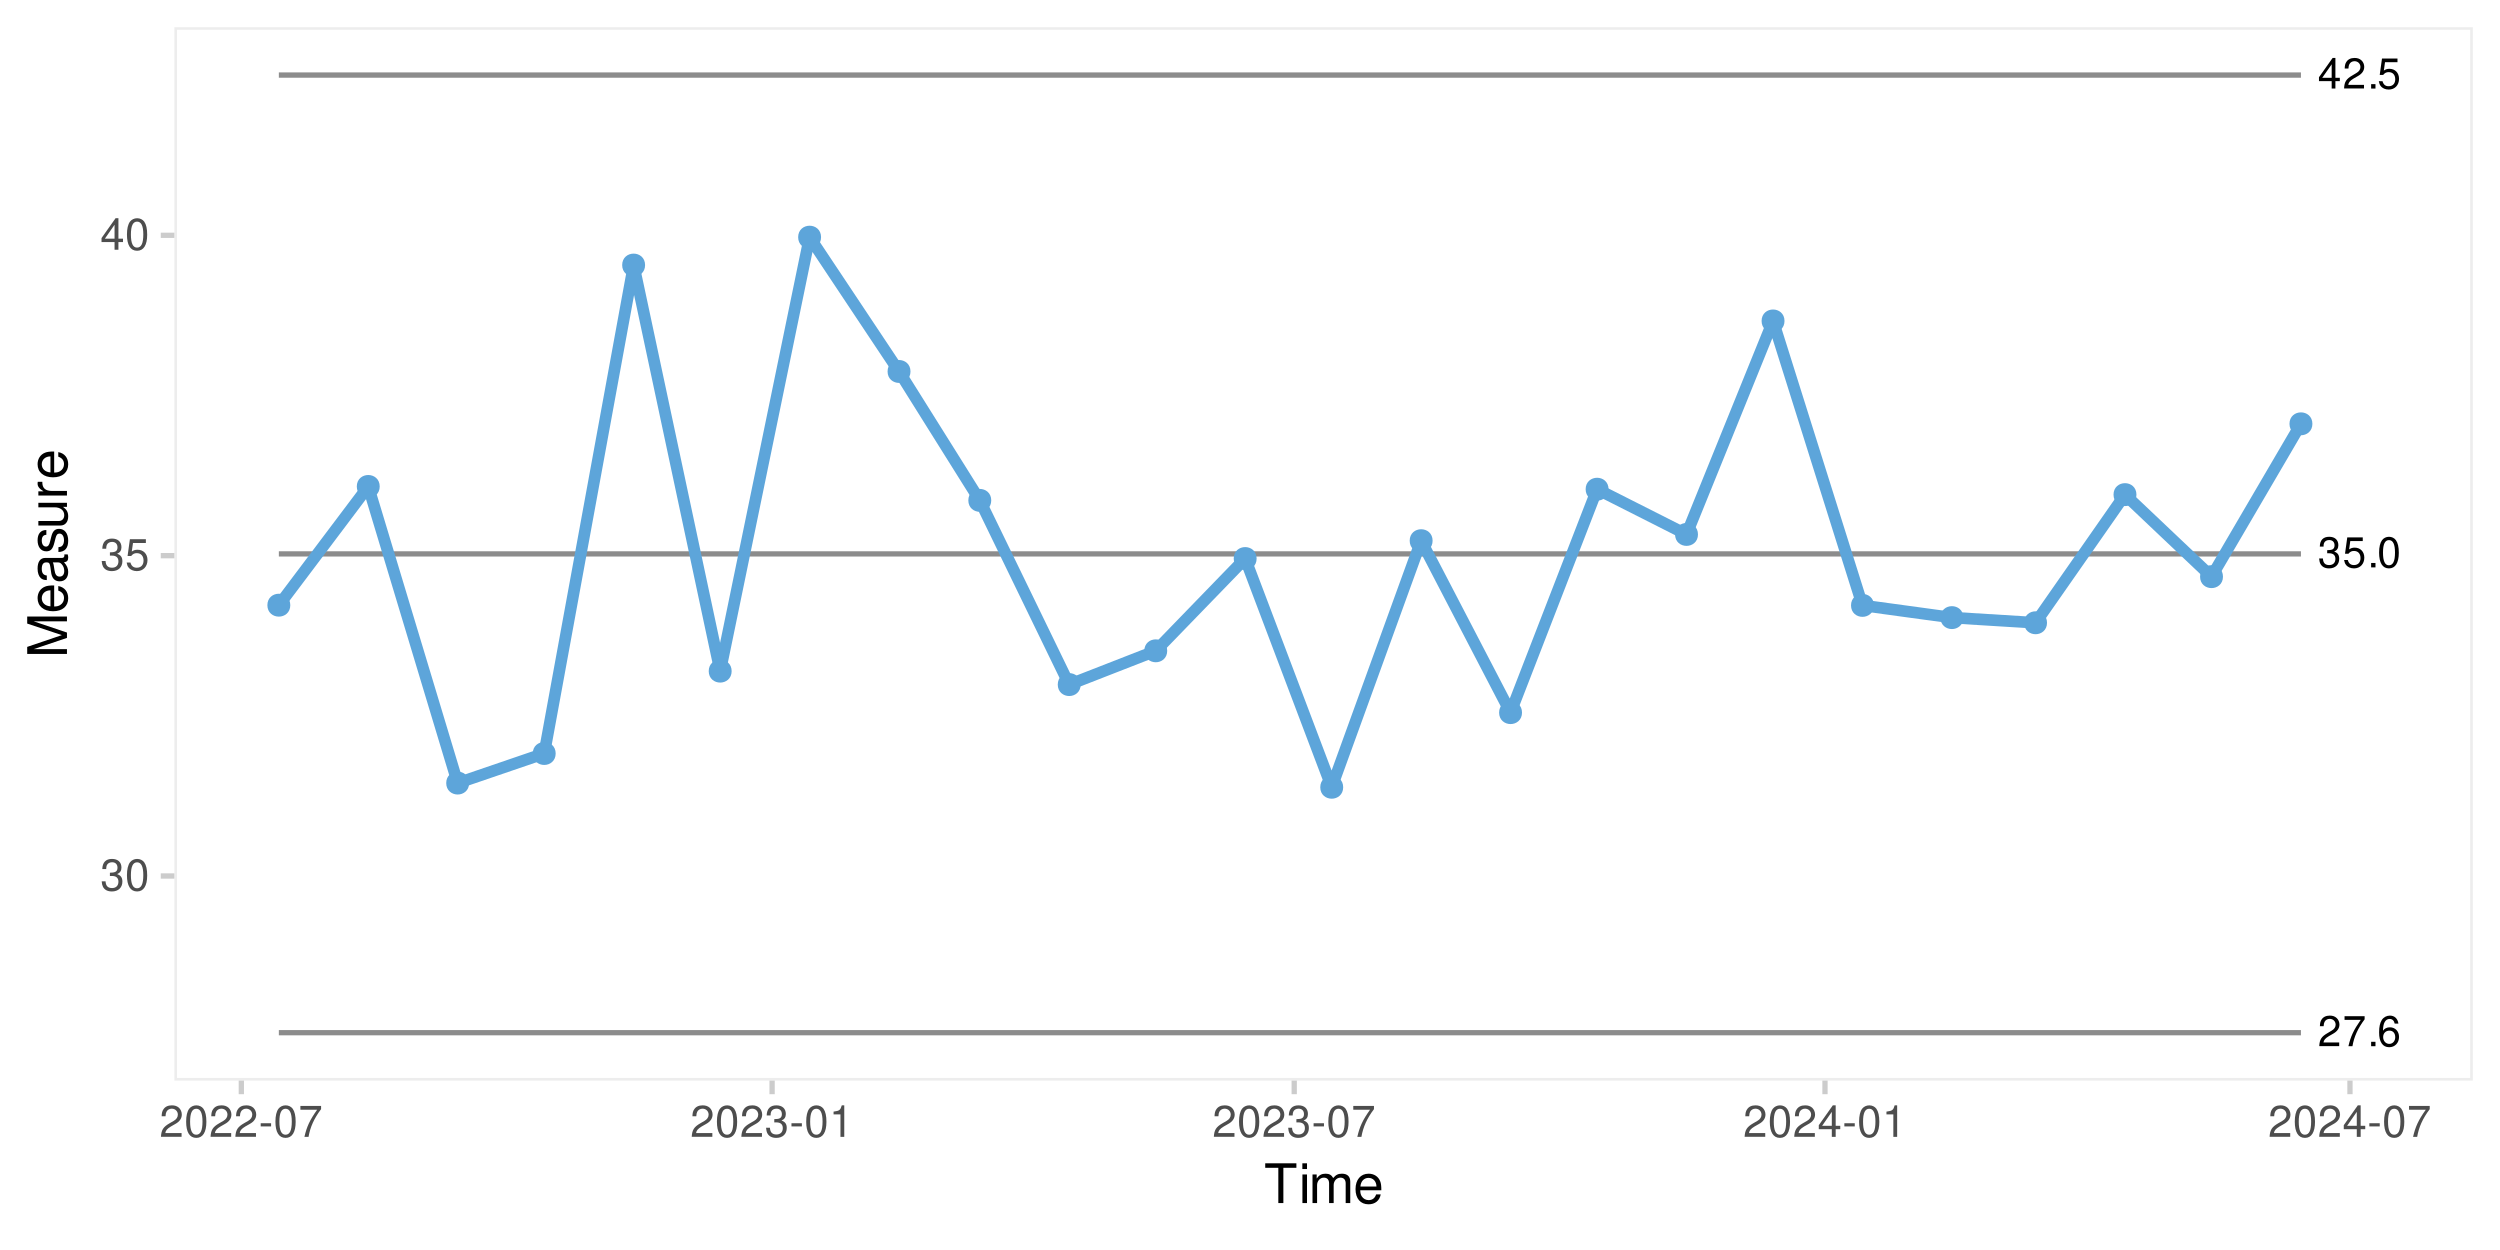
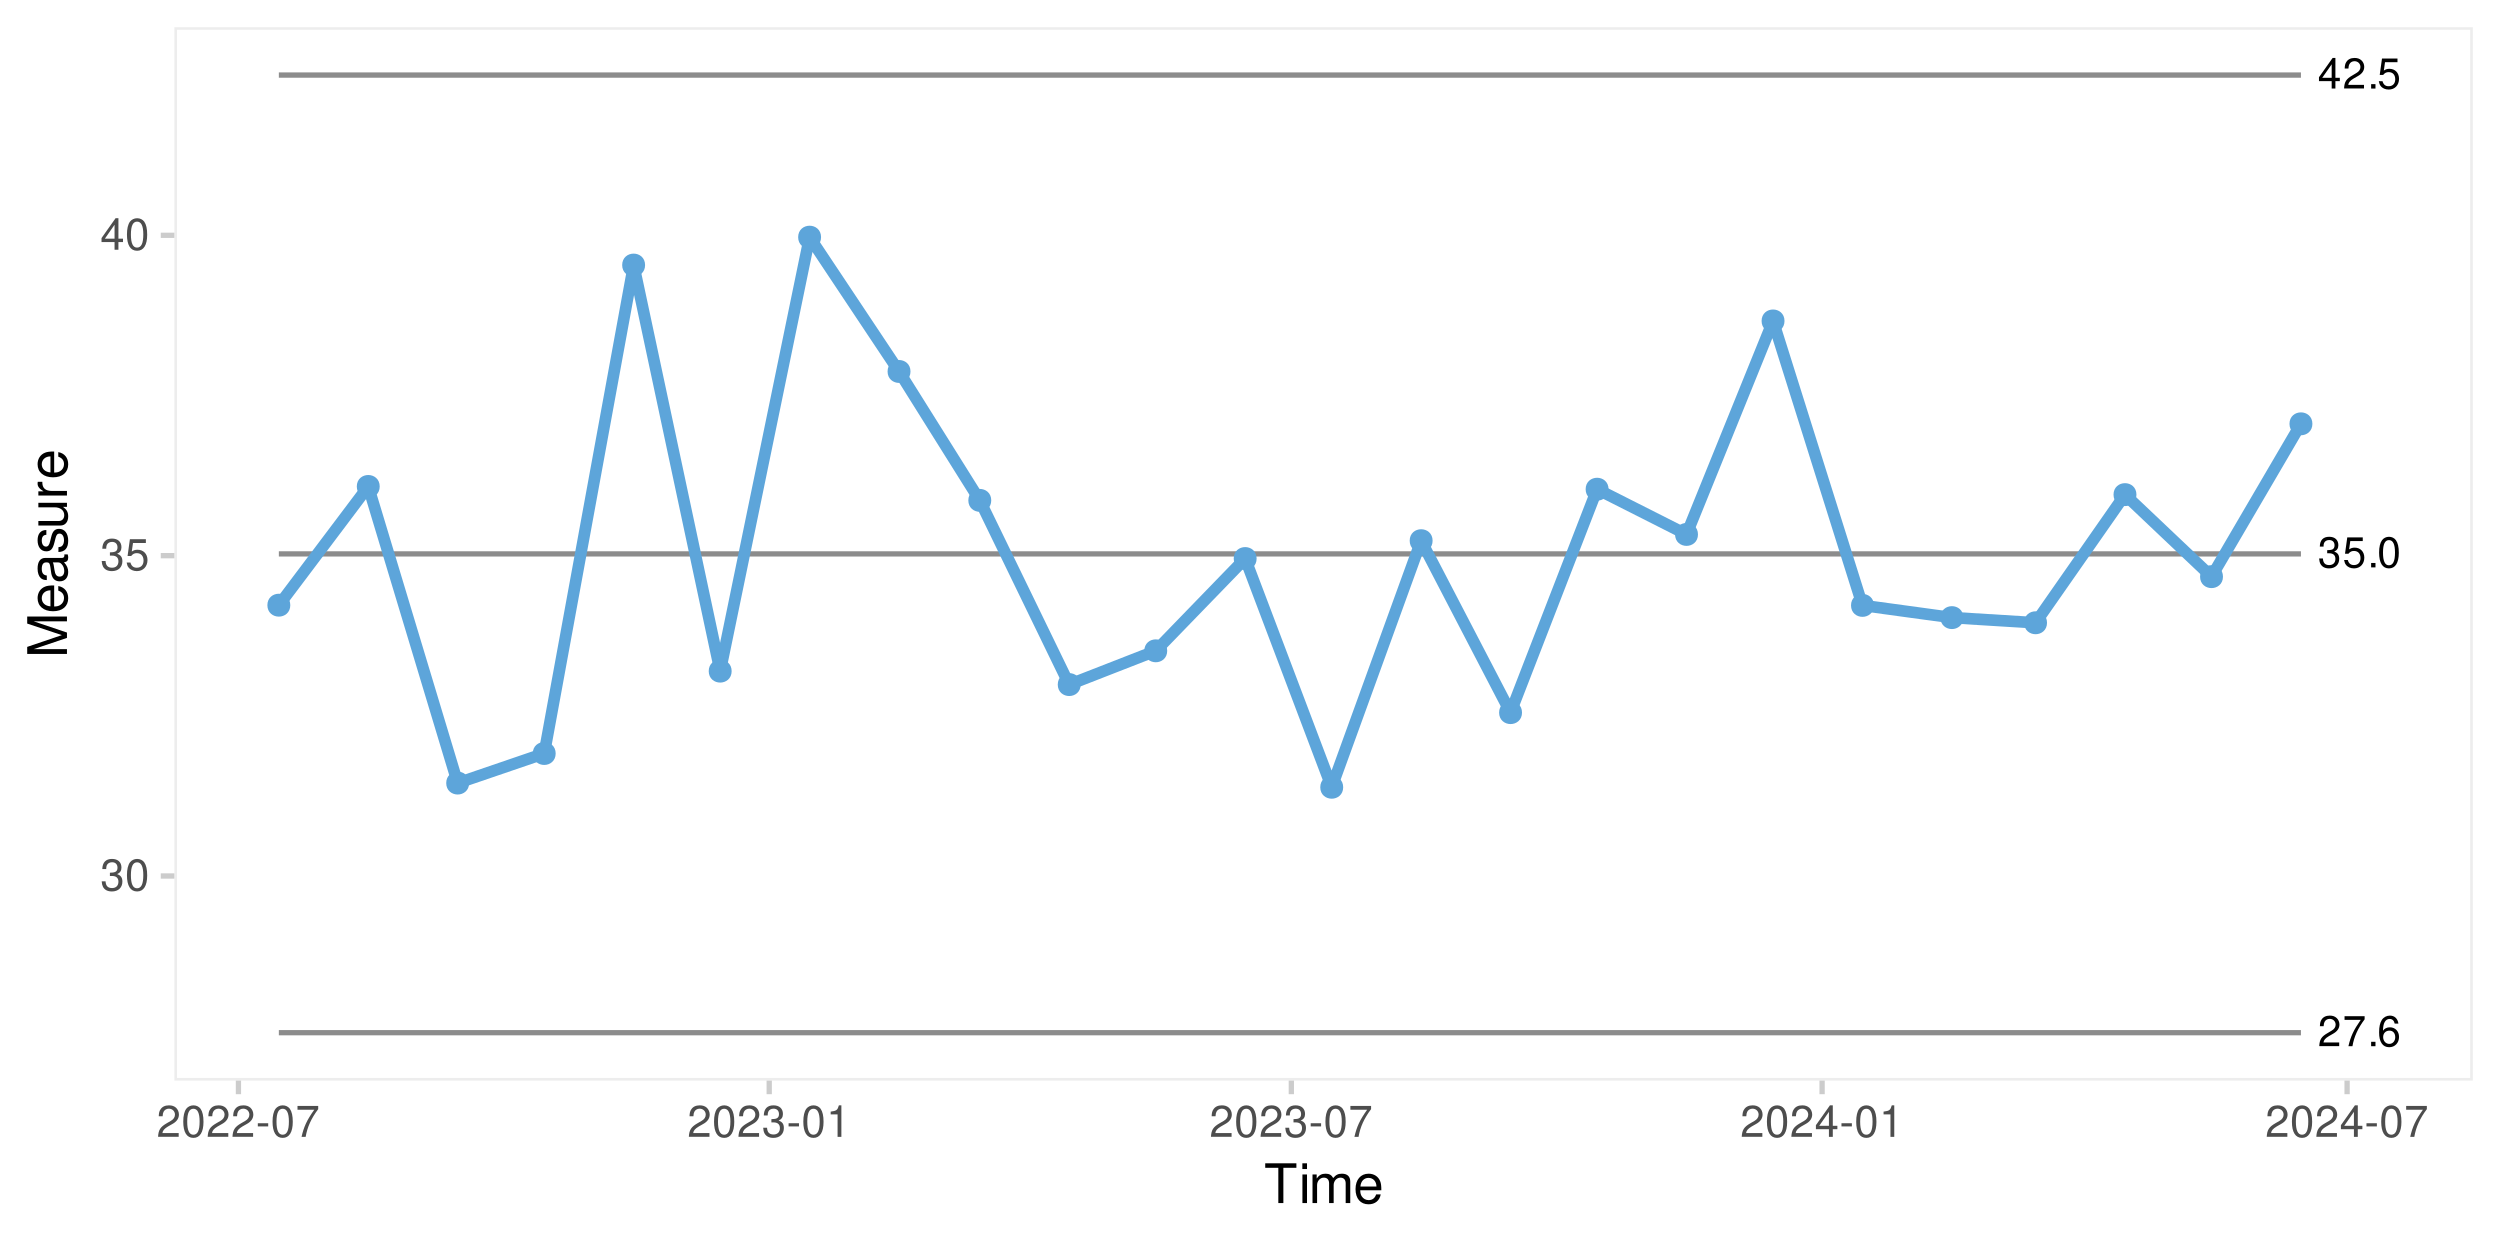
<svg xmlns="http://www.w3.org/2000/svg" xmlns:xlink="http://www.w3.org/1999/xlink" width="504pt" height="252pt" viewBox="0 0 504 252" version="1.1">
  <defs>
    <g>
      <symbol overflow="visible" id="glyph0-0">
        <path style="stroke:none;" d="" />
      </symbol>
      <symbol overflow="visible" id="glyph0-1">
        <path style="stroke:none;" d="M 4.312 -0.75 L 1.141 -0.75 C 1.219 -1.25 1.484 -1.578 2.234 -2.031 L 3.078 -2.516 C 3.922 -2.984 4.359 -3.609 4.359 -4.375 C 4.359 -4.875 4.156 -5.359 3.797 -5.688 C 3.438 -6.016 3 -6.172 2.422 -6.172 C 1.656 -6.172 1.078 -5.891 0.75 -5.359 C 0.531 -5.047 0.438 -4.656 0.422 -4.031 L 1.172 -4.031 C 1.203 -4.453 1.25 -4.703 1.359 -4.906 C 1.547 -5.281 1.938 -5.516 2.391 -5.516 C 3.078 -5.516 3.594 -5.016 3.594 -4.344 C 3.594 -3.859 3.312 -3.422 2.766 -3.125 L 1.984 -2.656 C 0.719 -1.938 0.359 -1.359 0.297 -0.016 L 4.312 -0.016 Z M 4.312 -0.75 " />
      </symbol>
      <symbol overflow="visible" id="glyph0-2">
        <path style="stroke:none;" d="M 4.438 -6.047 L 0.391 -6.047 L 0.391 -5.312 L 3.656 -5.312 C 2.219 -3.25 1.625 -1.984 1.172 0 L 1.984 0 C 2.312 -1.938 3.078 -3.594 4.438 -5.422 Z M 4.438 -6.047 " />
      </symbol>
      <symbol overflow="visible" id="glyph0-3">
        <path style="stroke:none;" d="M 1.625 -0.891 L 0.75 -0.891 L 0.75 0 L 1.625 0 Z M 1.625 -0.891 " />
      </symbol>
      <symbol overflow="visible" id="glyph0-4">
        <path style="stroke:none;" d="M 4.25 -4.562 C 4.109 -5.578 3.453 -6.172 2.531 -6.172 C 1.875 -6.172 1.266 -5.844 0.906 -5.297 C 0.531 -4.688 0.359 -3.938 0.359 -2.812 C 0.359 -1.781 0.516 -1.125 0.875 -0.578 C 1.203 -0.062 1.734 0.203 2.391 0.203 C 3.547 0.203 4.375 -0.672 4.375 -1.875 C 4.375 -3 3.609 -3.812 2.531 -3.812 C 1.922 -3.812 1.453 -3.578 1.141 -3.125 C 1.141 -4.656 1.625 -5.5 2.484 -5.5 C 3.016 -5.5 3.375 -5.156 3.5 -4.562 Z M 2.438 -3.141 C 3.156 -3.141 3.609 -2.625 3.609 -1.812 C 3.609 -1.031 3.094 -0.469 2.406 -0.469 C 1.703 -0.469 1.172 -1.062 1.172 -1.844 C 1.172 -2.609 1.688 -3.141 2.438 -3.141 Z M 2.438 -3.141 " />
      </symbol>
      <symbol overflow="visible" id="glyph0-5">
        <path style="stroke:none;" d="M 2.797 -1.5 L 2.797 0 L 3.547 0 L 3.547 -1.5 L 4.438 -1.5 L 4.438 -2.172 L 3.547 -2.172 L 3.547 -6.172 L 2.984 -6.172 L 0.234 -2.281 L 0.234 -1.5 Z M 2.797 -2.172 L 0.891 -2.172 L 2.797 -4.891 Z M 2.797 -2.172 " />
      </symbol>
      <symbol overflow="visible" id="glyph0-6">
        <path style="stroke:none;" d="M 4.062 -6.047 L 0.938 -6.047 L 0.484 -2.75 L 1.172 -2.75 C 1.531 -3.172 1.812 -3.312 2.297 -3.312 C 3.109 -3.312 3.609 -2.766 3.609 -1.875 C 3.609 -1 3.109 -0.469 2.281 -0.469 C 1.625 -0.469 1.234 -0.797 1.047 -1.484 L 0.297 -1.484 C 0.406 -0.984 0.484 -0.75 0.672 -0.531 C 1 -0.062 1.625 0.203 2.297 0.203 C 3.531 0.203 4.375 -0.688 4.375 -1.969 C 4.375 -3.172 3.578 -3.984 2.422 -3.984 C 2 -3.984 1.656 -3.875 1.312 -3.625 L 1.547 -5.312 L 4.062 -5.312 Z M 4.062 -6.047 " />
      </symbol>
      <symbol overflow="visible" id="glyph0-7">
        <path style="stroke:none;" d="M 1.891 -2.844 L 2.297 -2.844 C 3.109 -2.844 3.547 -2.453 3.547 -1.719 C 3.547 -0.938 3.078 -0.469 2.297 -0.469 C 1.469 -0.469 1.078 -0.891 1.031 -1.797 L 0.266 -1.797 C 0.312 -1.297 0.391 -0.969 0.531 -0.703 C 0.859 -0.109 1.438 0.203 2.266 0.203 C 3.516 0.203 4.312 -0.547 4.312 -1.719 C 4.312 -2.516 4.016 -2.938 3.297 -3.188 C 3.859 -3.422 4.141 -3.844 4.141 -4.469 C 4.141 -5.531 3.453 -6.172 2.297 -6.172 C 1.078 -6.172 0.422 -5.484 0.406 -4.188 L 1.156 -4.188 C 1.156 -4.562 1.188 -4.766 1.281 -4.953 C 1.453 -5.312 1.828 -5.516 2.297 -5.516 C 2.969 -5.516 3.375 -5.109 3.375 -4.438 C 3.375 -4.016 3.219 -3.75 2.891 -3.594 C 2.672 -3.516 2.406 -3.484 1.891 -3.469 Z M 1.891 -2.844 " />
      </symbol>
      <symbol overflow="visible" id="glyph0-8">
        <path style="stroke:none;" d="M 2.344 -6.172 C 1.781 -6.172 1.266 -5.906 0.953 -5.5 C 0.562 -4.953 0.359 -4.125 0.359 -2.984 C 0.359 -0.906 1.047 0.203 2.344 0.203 C 3.625 0.203 4.328 -0.906 4.328 -2.938 C 4.328 -4.125 4.141 -4.938 3.734 -5.5 C 3.422 -5.922 2.922 -6.172 2.344 -6.172 Z M 2.344 -5.5 C 3.156 -5.5 3.562 -4.672 3.562 -3 C 3.562 -1.25 3.172 -0.422 2.328 -0.422 C 1.531 -0.422 1.141 -1.281 1.141 -2.984 C 1.141 -4.672 1.531 -5.5 2.344 -5.5 Z M 2.344 -5.5 " />
      </symbol>
      <symbol overflow="visible" id="glyph1-0">
        <path style="stroke:none;" d="" />
      </symbol>
      <symbol overflow="visible" id="glyph1-1">
        <path style="stroke:none;" d="M 1.938 -2.922 L 2.359 -2.922 C 3.203 -2.922 3.656 -2.531 3.656 -1.766 C 3.656 -0.969 3.172 -0.484 2.375 -0.484 C 1.516 -0.484 1.109 -0.922 1.062 -1.844 L 0.281 -1.844 C 0.312 -1.344 0.406 -1 0.547 -0.719 C 0.875 -0.109 1.484 0.203 2.344 0.203 C 3.625 0.203 4.453 -0.578 4.453 -1.781 C 4.453 -2.594 4.141 -3.031 3.391 -3.297 C 3.969 -3.531 4.266 -3.969 4.266 -4.609 C 4.266 -5.703 3.547 -6.359 2.359 -6.359 C 1.109 -6.359 0.438 -5.656 0.406 -4.312 L 1.188 -4.312 C 1.203 -4.703 1.234 -4.922 1.328 -5.109 C 1.5 -5.469 1.891 -5.688 2.375 -5.688 C 3.062 -5.688 3.469 -5.266 3.469 -4.578 C 3.469 -4.141 3.312 -3.859 2.969 -3.719 C 2.766 -3.625 2.484 -3.594 1.938 -3.578 Z M 1.938 -2.922 " />
      </symbol>
      <symbol overflow="visible" id="glyph1-2">
        <path style="stroke:none;" d="M 2.422 -6.359 C 1.844 -6.359 1.312 -6.094 0.984 -5.672 C 0.578 -5.109 0.375 -4.25 0.375 -3.078 C 0.375 -0.938 1.078 0.203 2.422 0.203 C 3.734 0.203 4.453 -0.938 4.453 -3.031 C 4.453 -4.25 4.266 -5.078 3.859 -5.672 C 3.531 -6.109 3.016 -6.359 2.422 -6.359 Z M 2.422 -5.672 C 3.25 -5.672 3.672 -4.828 3.672 -3.094 C 3.672 -1.281 3.266 -0.438 2.406 -0.438 C 1.578 -0.438 1.172 -1.312 1.172 -3.062 C 1.172 -4.828 1.578 -5.672 2.422 -5.672 Z M 2.422 -5.672 " />
      </symbol>
      <symbol overflow="visible" id="glyph1-3">
        <path style="stroke:none;" d="M 4.188 -6.234 L 0.969 -6.234 L 0.5 -2.844 L 1.219 -2.844 C 1.578 -3.266 1.875 -3.422 2.359 -3.422 C 3.203 -3.422 3.719 -2.844 3.719 -1.922 C 3.719 -1.031 3.203 -0.484 2.359 -0.484 C 1.688 -0.484 1.266 -0.828 1.078 -1.531 L 0.312 -1.531 C 0.406 -1.016 0.5 -0.781 0.688 -0.547 C 1.031 -0.078 1.672 0.203 2.375 0.203 C 3.641 0.203 4.516 -0.719 4.516 -2.031 C 4.516 -3.266 3.688 -4.109 2.5 -4.109 C 2.062 -4.109 1.703 -4 1.344 -3.734 L 1.594 -5.469 L 4.188 -5.469 Z M 4.188 -6.234 " />
      </symbol>
      <symbol overflow="visible" id="glyph1-4">
        <path style="stroke:none;" d="M 2.875 -1.547 L 2.875 0 L 3.656 0 L 3.656 -1.547 L 4.578 -1.547 L 4.578 -2.234 L 3.656 -2.234 L 3.656 -6.359 L 3.078 -6.359 L 0.25 -2.359 L 0.25 -1.547 Z M 2.875 -2.234 L 0.922 -2.234 L 2.875 -5.047 Z M 2.875 -2.234 " />
      </symbol>
      <symbol overflow="visible" id="glyph1-5">
        <path style="stroke:none;" d="M 4.453 -0.766 L 1.172 -0.766 C 1.25 -1.297 1.531 -1.625 2.297 -2.094 L 3.172 -2.594 C 4.047 -3.062 4.5 -3.719 4.5 -4.5 C 4.5 -5.031 4.281 -5.531 3.922 -5.875 C 3.547 -6.203 3.094 -6.359 2.5 -6.359 C 1.703 -6.359 1.125 -6.078 0.781 -5.531 C 0.547 -5.203 0.453 -4.797 0.438 -4.156 L 1.219 -4.156 C 1.234 -4.594 1.297 -4.844 1.406 -5.062 C 1.594 -5.438 2 -5.688 2.469 -5.688 C 3.172 -5.688 3.703 -5.172 3.703 -4.484 C 3.703 -3.969 3.406 -3.531 2.859 -3.219 L 2.047 -2.75 C 0.75 -2 0.375 -1.406 0.297 -0.016 L 4.453 -0.016 Z M 4.453 -0.766 " />
      </symbol>
      <symbol overflow="visible" id="glyph1-6">
        <path style="stroke:none;" d="M 2.5 -2.75 L 0.406 -2.75 L 0.406 -2.109 L 2.5 -2.109 Z M 2.5 -2.75 " />
      </symbol>
      <symbol overflow="visible" id="glyph1-7">
        <path style="stroke:none;" d="M 4.578 -6.234 L 0.406 -6.234 L 0.406 -5.469 L 3.781 -5.469 C 2.281 -3.359 1.688 -2.047 1.219 0 L 2.047 0 C 2.391 -2 3.172 -3.719 4.578 -5.594 Z M 4.578 -6.234 " />
      </symbol>
      <symbol overflow="visible" id="glyph1-8">
        <path style="stroke:none;" d="M 2.281 -4.531 L 2.281 0 L 3.047 0 L 3.047 -6.359 L 2.547 -6.359 C 2.266 -5.391 2.094 -5.25 0.891 -5.094 L 0.891 -4.531 Z M 2.281 -4.531 " />
      </symbol>
      <symbol overflow="visible" id="glyph2-0">
        <path style="stroke:none;" d="" />
      </symbol>
      <symbol overflow="visible" id="glyph2-1">
        <path style="stroke:none;" d="M 3.891 -7.109 L 6.516 -7.109 L 6.516 -8.016 L 0.234 -8.016 L 0.234 -7.109 L 2.875 -7.109 L 2.875 0 L 3.891 0 Z M 3.891 -7.109 " />
      </symbol>
      <symbol overflow="visible" id="glyph2-2">
        <path style="stroke:none;" d="M 1.656 -5.766 L 0.734 -5.766 L 0.734 0 L 1.656 0 Z M 1.656 -8.016 L 0.719 -8.016 L 0.719 -6.859 L 1.656 -6.859 Z M 1.656 -8.016 " />
      </symbol>
      <symbol overflow="visible" id="glyph2-3">
        <path style="stroke:none;" d="M 0.766 -5.766 L 0.766 0 L 1.688 0 L 1.688 -3.625 C 1.688 -4.453 2.297 -5.125 3.047 -5.125 C 3.734 -5.125 4.109 -4.703 4.109 -3.969 L 4.109 0 L 5.031 0 L 5.031 -3.625 C 5.031 -4.453 5.641 -5.125 6.391 -5.125 C 7.062 -5.125 7.453 -4.703 7.453 -3.969 L 7.453 0 L 8.375 0 L 8.375 -4.328 C 8.375 -5.359 7.781 -5.922 6.703 -5.922 C 5.938 -5.922 5.484 -5.703 4.938 -5.047 C 4.594 -5.672 4.141 -5.922 3.391 -5.922 C 2.625 -5.922 2.094 -5.641 1.609 -4.953 L 1.609 -5.766 Z M 0.766 -5.766 " />
      </symbol>
      <symbol overflow="visible" id="glyph2-4">
        <path style="stroke:none;" d="M 5.641 -2.578 C 5.641 -3.453 5.578 -3.984 5.406 -4.406 C 5.031 -5.359 4.156 -5.922 3.078 -5.922 C 1.469 -5.922 0.438 -4.703 0.438 -2.812 C 0.438 -0.906 1.438 0.25 3.062 0.25 C 4.375 0.25 5.297 -0.5 5.516 -1.75 L 4.594 -1.75 C 4.344 -0.984 3.828 -0.594 3.094 -0.594 C 2.516 -0.594 2.016 -0.859 1.703 -1.344 C 1.484 -1.672 1.406 -2 1.391 -2.578 Z M 1.422 -3.328 C 1.5 -4.391 2.141 -5.078 3.062 -5.078 C 4 -5.078 4.656 -4.359 4.656 -3.328 Z M 1.422 -3.328 " />
      </symbol>
      <symbol overflow="visible" id="glyph3-0">
        <path style="stroke:none;" d="" />
      </symbol>
      <symbol overflow="visible" id="glyph3-1">
        <path style="stroke:none;" d="M 0 -5.141 L -6.719 -7.406 L 0 -7.406 L 0 -8.375 L -8.016 -8.375 L -8.016 -6.953 L -1.031 -4.625 L -8.016 -2.25 L -8.016 -0.828 L 0 -0.828 L 0 -1.797 L -6.719 -1.797 L 0 -4.062 Z M 0 -5.141 " />
      </symbol>
      <symbol overflow="visible" id="glyph3-2">
        <path style="stroke:none;" d="M -2.578 -5.641 C -3.453 -5.641 -3.984 -5.578 -4.406 -5.406 C -5.359 -5.031 -5.922 -4.156 -5.922 -3.078 C -5.922 -1.469 -4.703 -0.438 -2.812 -0.438 C -0.906 -0.438 0.25 -1.438 0.25 -3.062 C 0.25 -4.375 -0.5 -5.297 -1.75 -5.516 L -1.75 -4.594 C -0.984 -4.344 -0.594 -3.828 -0.594 -3.094 C -0.594 -2.516 -0.859 -2.016 -1.344 -1.703 C -1.672 -1.484 -2 -1.406 -2.578 -1.391 Z M -3.328 -1.422 C -4.391 -1.5 -5.078 -2.141 -5.078 -3.062 C -5.078 -4 -4.359 -4.656 -3.328 -4.656 Z M -3.328 -1.422 " />
      </symbol>
      <symbol overflow="visible" id="glyph3-3">
        <path style="stroke:none;" d="M -0.531 -5.891 C -0.516 -5.781 -0.516 -5.734 -0.516 -5.688 C -0.516 -5.375 -0.688 -5.188 -0.969 -5.188 L -4.359 -5.188 C -5.375 -5.188 -5.922 -4.438 -5.922 -3.031 C -5.922 -2.172 -5.688 -1.5 -5.266 -1.109 C -4.969 -0.844 -4.625 -0.734 -4.062 -0.719 L -4.062 -1.641 C -4.766 -1.719 -5.078 -2.141 -5.078 -2.984 C -5.078 -3.828 -4.781 -4.281 -4.219 -4.281 L -3.984 -4.281 C -3.594 -4.266 -3.438 -4.062 -3.344 -3.328 C -3.172 -2.031 -3.141 -1.828 -2.984 -1.469 C -2.703 -0.797 -2.203 -0.469 -1.453 -0.469 C -0.406 -0.469 0.25 -1.188 0.25 -2.359 C 0.25 -3.078 0 -3.656 -0.594 -4.312 C 0 -4.375 0.25 -4.656 0.25 -5.266 C 0.25 -5.453 0.234 -5.578 0.156 -5.891 Z M -1.812 -4.281 C -1.5 -4.281 -1.312 -4.188 -1.062 -3.922 C -0.719 -3.547 -0.547 -3.094 -0.547 -2.547 C -0.547 -1.844 -0.891 -1.422 -1.469 -1.422 C -2.078 -1.422 -2.391 -1.812 -2.531 -2.812 C -2.656 -3.781 -2.703 -3.969 -2.844 -4.281 Z M -1.812 -4.281 " />
      </symbol>
      <symbol overflow="visible" id="glyph3-4">
        <path style="stroke:none;" d="M -4.156 -4.812 C -5.297 -4.812 -5.922 -4.062 -5.922 -2.734 C -5.922 -1.391 -5.234 -0.516 -4.172 -0.516 C -3.266 -0.516 -2.844 -0.984 -2.516 -2.344 L -2.297 -3.203 C -2.141 -3.844 -1.906 -4.094 -1.5 -4.094 C -0.953 -4.094 -0.594 -3.547 -0.594 -2.75 C -0.594 -2.25 -0.734 -1.844 -0.984 -1.609 C -1.141 -1.469 -1.312 -1.391 -1.719 -1.344 L -1.719 -0.375 C -0.391 -0.422 0.25 -1.172 0.25 -2.672 C 0.25 -4.125 -0.469 -5.047 -1.578 -5.047 C -2.438 -5.047 -2.906 -4.562 -3.172 -3.422 L -3.391 -2.547 C -3.562 -1.797 -3.812 -1.469 -4.219 -1.469 C -4.75 -1.469 -5.078 -1.953 -5.078 -2.688 C -5.078 -3.438 -4.766 -3.828 -4.156 -3.844 Z M -4.156 -4.812 " />
      </symbol>
      <symbol overflow="visible" id="glyph3-5">
        <path style="stroke:none;" d="M 0 -5.297 L -5.766 -5.297 L -5.766 -4.391 L -2.5 -4.391 C -1.312 -4.391 -0.547 -3.766 -0.547 -2.812 C -0.547 -2.094 -0.984 -1.625 -1.688 -1.625 L -5.766 -1.625 L -5.766 -0.719 L -1.312 -0.719 C -0.359 -0.719 0.25 -1.438 0.25 -2.547 C 0.25 -3.406 -0.047 -3.938 -0.797 -4.484 L 0 -4.484 Z M 0 -5.297 " />
      </symbol>
      <symbol overflow="visible" id="glyph3-6">
        <path style="stroke:none;" d="M -5.766 -0.766 L 0 -0.766 L 0 -1.688 L -2.984 -1.688 C -4.375 -1.688 -5 -2.266 -4.969 -3.531 L -5.891 -3.531 C -5.922 -3.375 -5.922 -3.281 -5.922 -3.172 C -5.922 -2.578 -5.578 -2.141 -4.719 -1.609 L -5.766 -1.609 Z M -5.766 -0.766 " />
      </symbol>
    </g>
    <clipPath id="clip1">
      <path d="M 35.152 5.48 L 498.523 5.48 L 498.523 217.852 L 35.152 217.852 Z M 35.152 5.48 " />
    </clipPath>
    <clipPath id="clip2">
      <path d="M 35.152 5.48 L 498.523 5.48 L 498.523 217.852 L 35.152 217.852 Z M 35.152 5.48 " />
    </clipPath>
  </defs>
  <g id="surface5">
    <rect x="0" y="0" width="504" height="252" style="fill:rgb(100%,100%,100%);fill-opacity:1;stroke:none;" />
    <rect x="0" y="0" width="504" height="252" style="fill:rgb(100%,100%,100%);fill-opacity:1;stroke:none;" />
    <path style="fill:none;stroke-width:1.067;stroke-linecap:round;stroke-linejoin:round;stroke:rgb(100%,100%,100%);stroke-opacity:1;stroke-miterlimit:10;" d="M 0 252 L 504 252 L 504 0 L 0 0 Z M 0 252 " />
    <g clip-path="url(#clip1)" clip-rule="nonzero">
      <path style=" stroke:none;fill-rule:nonzero;fill:rgb(100%,100%,100%);fill-opacity:1;" d="M 35.152 217.848 L 498.523 217.848 L 498.523 5.477 L 35.152 5.477 Z M 35.152 217.848 " />
    </g>
    <path style="fill:none;stroke-width:1.067;stroke-linecap:butt;stroke-linejoin:round;stroke:rgb(54.902%,54.902%,54.902%);stroke-opacity:1;stroke-miterlimit:10;" d="M 56.215 208.195 L 463.871 208.195 " />
    <path style="fill:none;stroke-width:1.067;stroke-linecap:butt;stroke-linejoin:round;stroke:rgb(54.902%,54.902%,54.902%);stroke-opacity:1;stroke-miterlimit:10;" d="M 56.215 15.133 L 463.871 15.133 " />
    <path style="fill:none;stroke-width:1.067;stroke-linecap:butt;stroke-linejoin:round;stroke:rgb(54.902%,54.902%,54.902%);stroke-opacity:1;stroke-miterlimit:10;" d="M 56.215 111.664 L 463.871 111.664 " />
    <path style="fill:none;stroke-width:2.347;stroke-linecap:butt;stroke-linejoin:round;stroke:rgb(36.471%,64.706%,85.49%);stroke-opacity:1;stroke-miterlimit:10;" d="M 56.215 122.004 L 74.242 98.07 L 92.27 157.867 L 109.715 151.902 L 127.742 53.438 L 145.188 135.301 L 163.215 47.812 L 181.242 74.887 L 197.527 100.875 L 215.555 138.012 L 233 131.203 L 251.027 112.602 L 268.473 158.711 L 286.5 109.004 L 304.527 143.66 L 321.977 98.625 L 340.004 107.742 L 357.449 64.703 L 375.477 122.047 L 393.504 124.512 L 410.367 125.551 L 428.395 99.719 L 445.844 116.254 L 463.871 85.441 " />
    <path style="fill-rule:nonzero;fill:rgb(36.471%,64.706%,85.49%);fill-opacity:1;stroke-width:0.709;stroke-linecap:round;stroke-linejoin:round;stroke:rgb(36.471%,64.706%,85.49%);stroke-opacity:1;stroke-miterlimit:10;" d="M 58.168 122.004 C 58.168 124.609 54.258 124.609 54.258 122.004 C 54.258 119.398 58.168 119.398 58.168 122.004 " />
    <path style="fill-rule:nonzero;fill:rgb(36.471%,64.706%,85.49%);fill-opacity:1;stroke-width:0.709;stroke-linecap:round;stroke-linejoin:round;stroke:rgb(36.471%,64.706%,85.49%);stroke-opacity:1;stroke-miterlimit:10;" d="M 76.195 98.07 C 76.195 100.68 72.285 100.68 72.285 98.07 C 72.285 95.465 76.195 95.465 76.195 98.07 " />
    <path style="fill-rule:nonzero;fill:rgb(36.471%,64.706%,85.49%);fill-opacity:1;stroke-width:0.709;stroke-linecap:round;stroke-linejoin:round;stroke:rgb(36.471%,64.706%,85.49%);stroke-opacity:1;stroke-miterlimit:10;" d="M 94.223 157.867 C 94.223 160.473 90.312 160.473 90.312 157.867 C 90.312 155.262 94.223 155.262 94.223 157.867 " />
    <path style="fill-rule:nonzero;fill:rgb(36.471%,64.706%,85.49%);fill-opacity:1;stroke-width:0.709;stroke-linecap:round;stroke-linejoin:round;stroke:rgb(36.471%,64.706%,85.49%);stroke-opacity:1;stroke-miterlimit:10;" d="M 111.668 151.902 C 111.668 154.512 107.758 154.512 107.758 151.902 C 107.758 149.297 111.668 149.297 111.668 151.902 " />
    <path style="fill-rule:nonzero;fill:rgb(36.471%,64.706%,85.49%);fill-opacity:1;stroke-width:0.709;stroke-linecap:round;stroke-linejoin:round;stroke:rgb(36.471%,64.706%,85.49%);stroke-opacity:1;stroke-miterlimit:10;" d="M 129.695 53.438 C 129.695 56.043 125.785 56.043 125.785 53.438 C 125.785 50.832 129.695 50.832 129.695 53.438 " />
    <path style="fill-rule:nonzero;fill:rgb(36.471%,64.706%,85.49%);fill-opacity:1;stroke-width:0.709;stroke-linecap:round;stroke-linejoin:round;stroke:rgb(36.471%,64.706%,85.49%);stroke-opacity:1;stroke-miterlimit:10;" d="M 147.145 135.301 C 147.145 137.906 143.234 137.906 143.234 135.301 C 143.234 132.695 147.145 132.695 147.145 135.301 " />
    <path style="fill-rule:nonzero;fill:rgb(36.471%,64.706%,85.49%);fill-opacity:1;stroke-width:0.709;stroke-linecap:round;stroke-linejoin:round;stroke:rgb(36.471%,64.706%,85.49%);stroke-opacity:1;stroke-miterlimit:10;" d="M 165.172 47.812 C 165.172 50.422 161.262 50.422 161.262 47.812 C 161.262 45.207 165.172 45.207 165.172 47.812 " />
    <path style="fill-rule:nonzero;fill:rgb(36.471%,64.706%,85.49%);fill-opacity:1;stroke-width:0.709;stroke-linecap:round;stroke-linejoin:round;stroke:rgb(36.471%,64.706%,85.49%);stroke-opacity:1;stroke-miterlimit:10;" d="M 183.199 74.887 C 183.199 77.492 179.289 77.492 179.289 74.887 C 179.289 72.281 183.199 72.281 183.199 74.887 " />
    <path style="fill-rule:nonzero;fill:rgb(36.471%,64.706%,85.49%);fill-opacity:1;stroke-width:0.709;stroke-linecap:round;stroke-linejoin:round;stroke:rgb(36.471%,64.706%,85.49%);stroke-opacity:1;stroke-miterlimit:10;" d="M 199.48 100.875 C 199.48 103.48 195.57 103.48 195.57 100.875 C 195.57 98.27 199.48 98.27 199.48 100.875 " />
    <path style="fill-rule:nonzero;fill:rgb(36.471%,64.706%,85.49%);fill-opacity:1;stroke-width:0.709;stroke-linecap:round;stroke-linejoin:round;stroke:rgb(36.471%,64.706%,85.49%);stroke-opacity:1;stroke-miterlimit:10;" d="M 217.508 138.012 C 217.508 140.617 213.598 140.617 213.598 138.012 C 213.598 135.406 217.508 135.406 217.508 138.012 " />
    <path style="fill-rule:nonzero;fill:rgb(36.471%,64.706%,85.49%);fill-opacity:1;stroke-width:0.709;stroke-linecap:round;stroke-linejoin:round;stroke:rgb(36.471%,64.706%,85.49%);stroke-opacity:1;stroke-miterlimit:10;" d="M 234.953 131.203 C 234.953 133.809 231.047 133.809 231.047 131.203 C 231.047 128.598 234.953 128.598 234.953 131.203 " />
    <path style="fill-rule:nonzero;fill:rgb(36.471%,64.706%,85.49%);fill-opacity:1;stroke-width:0.709;stroke-linecap:round;stroke-linejoin:round;stroke:rgb(36.471%,64.706%,85.49%);stroke-opacity:1;stroke-miterlimit:10;" d="M 252.98 112.602 C 252.98 115.207 249.074 115.207 249.074 112.602 C 249.074 109.996 252.98 109.996 252.98 112.602 " />
    <path style="fill-rule:nonzero;fill:rgb(36.471%,64.706%,85.49%);fill-opacity:1;stroke-width:0.709;stroke-linecap:round;stroke-linejoin:round;stroke:rgb(36.471%,64.706%,85.49%);stroke-opacity:1;stroke-miterlimit:10;" d="M 270.43 158.711 C 270.43 161.316 266.52 161.316 266.52 158.711 C 266.52 156.105 270.43 156.105 270.43 158.711 " />
    <path style="fill-rule:nonzero;fill:rgb(36.471%,64.706%,85.49%);fill-opacity:1;stroke-width:0.709;stroke-linecap:round;stroke-linejoin:round;stroke:rgb(36.471%,64.706%,85.49%);stroke-opacity:1;stroke-miterlimit:10;" d="M 288.457 109.004 C 288.457 111.613 284.547 111.613 284.547 109.004 C 284.547 106.398 288.457 106.398 288.457 109.004 " />
    <path style="fill-rule:nonzero;fill:rgb(36.471%,64.706%,85.49%);fill-opacity:1;stroke-width:0.709;stroke-linecap:round;stroke-linejoin:round;stroke:rgb(36.471%,64.706%,85.49%);stroke-opacity:1;stroke-miterlimit:10;" d="M 306.484 143.66 C 306.484 146.27 302.574 146.27 302.574 143.66 C 302.574 141.055 306.484 141.055 306.484 143.66 " />
    <path style="fill-rule:nonzero;fill:rgb(36.471%,64.706%,85.49%);fill-opacity:1;stroke-width:0.709;stroke-linecap:round;stroke-linejoin:round;stroke:rgb(36.471%,64.706%,85.49%);stroke-opacity:1;stroke-miterlimit:10;" d="M 323.93 98.625 C 323.93 101.23 320.02 101.23 320.02 98.625 C 320.02 96.02 323.93 96.02 323.93 98.625 " />
    <path style="fill-rule:nonzero;fill:rgb(36.471%,64.706%,85.49%);fill-opacity:1;stroke-width:0.709;stroke-linecap:round;stroke-linejoin:round;stroke:rgb(36.471%,64.706%,85.49%);stroke-opacity:1;stroke-miterlimit:10;" d="M 341.957 107.742 C 341.957 110.348 338.047 110.348 338.047 107.742 C 338.047 105.137 341.957 105.137 341.957 107.742 " />
    <path style="fill-rule:nonzero;fill:rgb(36.471%,64.706%,85.49%);fill-opacity:1;stroke-width:0.709;stroke-linecap:round;stroke-linejoin:round;stroke:rgb(36.471%,64.706%,85.49%);stroke-opacity:1;stroke-miterlimit:10;" d="M 359.402 64.703 C 359.402 67.309 355.492 67.309 355.492 64.703 C 355.492 62.098 359.402 62.098 359.402 64.703 " />
    <path style="fill-rule:nonzero;fill:rgb(36.471%,64.706%,85.49%);fill-opacity:1;stroke-width:0.709;stroke-linecap:round;stroke-linejoin:round;stroke:rgb(36.471%,64.706%,85.49%);stroke-opacity:1;stroke-miterlimit:10;" d="M 377.43 122.047 C 377.43 124.656 373.52 124.656 373.52 122.047 C 373.52 119.441 377.43 119.441 377.43 122.047 " />
    <path style="fill-rule:nonzero;fill:rgb(36.471%,64.706%,85.49%);fill-opacity:1;stroke-width:0.709;stroke-linecap:round;stroke-linejoin:round;stroke:rgb(36.471%,64.706%,85.49%);stroke-opacity:1;stroke-miterlimit:10;" d="M 395.457 124.512 C 395.457 127.117 391.551 127.117 391.551 124.512 C 391.551 121.906 395.457 121.906 395.457 124.512 " />
    <path style="fill-rule:nonzero;fill:rgb(36.471%,64.706%,85.49%);fill-opacity:1;stroke-width:0.709;stroke-linecap:round;stroke-linejoin:round;stroke:rgb(36.471%,64.706%,85.49%);stroke-opacity:1;stroke-miterlimit:10;" d="M 412.324 125.551 C 412.324 128.156 408.414 128.156 408.414 125.551 C 408.414 122.941 412.324 122.941 412.324 125.551 " />
    <path style="fill-rule:nonzero;fill:rgb(36.471%,64.706%,85.49%);fill-opacity:1;stroke-width:0.709;stroke-linecap:round;stroke-linejoin:round;stroke:rgb(36.471%,64.706%,85.49%);stroke-opacity:1;stroke-miterlimit:10;" d="M 430.352 99.719 C 430.352 102.324 426.441 102.324 426.441 99.719 C 426.441 97.109 430.352 97.109 430.352 99.719 " />
    <path style="fill-rule:nonzero;fill:rgb(36.471%,64.706%,85.49%);fill-opacity:1;stroke-width:0.709;stroke-linecap:round;stroke-linejoin:round;stroke:rgb(36.471%,64.706%,85.49%);stroke-opacity:1;stroke-miterlimit:10;" d="M 447.797 116.254 C 447.797 118.859 443.887 118.859 443.887 116.254 C 443.887 113.648 447.797 113.648 447.797 116.254 " />
    <path style="fill-rule:nonzero;fill:rgb(36.471%,64.706%,85.49%);fill-opacity:1;stroke-width:0.709;stroke-linecap:round;stroke-linejoin:round;stroke:rgb(36.471%,64.706%,85.49%);stroke-opacity:1;stroke-miterlimit:10;" d="M 465.824 85.441 C 465.824 88.047 461.914 88.047 461.914 85.441 C 461.914 82.836 465.824 82.836 465.824 85.441 " />
    <g style="fill:rgb(0%,0%,0%);fill-opacity:1;">
      <use xlink:href="#glyph0-1" x="467.27" y="210.917" />
      <use xlink:href="#glyph0-2" x="472.27" y="210.917" />
      <use xlink:href="#glyph0-3" x="477.27" y="210.917" />
      <use xlink:href="#glyph0-4" x="479.27" y="210.917" />
    </g>
    <g style="fill:rgb(0%,0%,0%);fill-opacity:1;">
      <use xlink:href="#glyph0-5" x="467.27" y="17.854" />
      <use xlink:href="#glyph0-1" x="472.27" y="17.854" />
      <use xlink:href="#glyph0-3" x="477.27" y="17.854" />
      <use xlink:href="#glyph0-6" x="479.27" y="17.854" />
    </g>
    <g style="fill:rgb(0%,0%,0%);fill-opacity:1;">
      <use xlink:href="#glyph0-7" x="467.27" y="114.386" />
      <use xlink:href="#glyph0-6" x="472.27" y="114.386" />
      <use xlink:href="#glyph0-3" x="477.27" y="114.386" />
      <use xlink:href="#glyph0-8" x="479.27" y="114.386" />
    </g>
    <g clip-path="url(#clip2)" clip-rule="nonzero">
      <path style="fill:none;stroke-width:1.067;stroke-linecap:round;stroke-linejoin:round;stroke:rgb(92.941%,92.941%,92.941%);stroke-opacity:1;stroke-miterlimit:10;" d="M 35.152 217.848 L 498.523 217.848 L 498.523 5.477 L 35.152 5.477 Z M 35.152 217.848 " />
    </g>
    <g style="fill:rgb(30.196%,30.196%,30.196%);fill-opacity:1;">
      <use xlink:href="#glyph1-1" x="20.219" y="179.517" />
      <use xlink:href="#glyph1-2" x="25.219" y="179.517" />
    </g>
    <g style="fill:rgb(30.196%,30.196%,30.196%);fill-opacity:1;">
      <use xlink:href="#glyph1-1" x="20.219" y="114.935" />
      <use xlink:href="#glyph1-3" x="25.219" y="114.935" />
    </g>
    <g style="fill:rgb(30.196%,30.196%,30.196%);fill-opacity:1;">
      <use xlink:href="#glyph1-4" x="20.219" y="50.353" />
      <use xlink:href="#glyph1-2" x="25.219" y="50.353" />
    </g>
    <path style="fill:none;stroke-width:1.067;stroke-linecap:butt;stroke-linejoin:round;stroke:rgb(80%,80%,80%);stroke-opacity:1;stroke-miterlimit:10;" d="M 32.41 176.602 L 35.152 176.602 " />
    <path style="fill:none;stroke-width:1.067;stroke-linecap:butt;stroke-linejoin:round;stroke:rgb(80%,80%,80%);stroke-opacity:1;stroke-miterlimit:10;" d="M 32.41 112.02 L 35.152 112.02 " />
    <path style="fill:none;stroke-width:1.067;stroke-linecap:butt;stroke-linejoin:round;stroke:rgb(80%,80%,80%);stroke-opacity:1;stroke-miterlimit:10;" d="M 32.41 47.438 L 35.152 47.438 " />
-     <path style="fill:none;stroke-width:1.067;stroke-linecap:butt;stroke-linejoin:round;stroke:rgb(80%,80%,80%);stroke-opacity:1;stroke-miterlimit:10;" d="M 48.652 220.59 L 48.652 217.848 " />
-     <path style="fill:none;stroke-width:1.067;stroke-linecap:butt;stroke-linejoin:round;stroke:rgb(80%,80%,80%);stroke-opacity:1;stroke-miterlimit:10;" d="M 155.656 220.59 L 155.656 217.848 " />
-     <path style="fill:none;stroke-width:1.067;stroke-linecap:butt;stroke-linejoin:round;stroke:rgb(80%,80%,80%);stroke-opacity:1;stroke-miterlimit:10;" d="M 260.914 220.59 L 260.914 217.848 " />
-     <path style="fill:none;stroke-width:1.067;stroke-linecap:butt;stroke-linejoin:round;stroke:rgb(80%,80%,80%);stroke-opacity:1;stroke-miterlimit:10;" d="M 367.918 220.59 L 367.918 217.848 " />
-     <path style="fill:none;stroke-width:1.067;stroke-linecap:butt;stroke-linejoin:round;stroke:rgb(80%,80%,80%);stroke-opacity:1;stroke-miterlimit:10;" d="M 473.754 220.59 L 473.754 217.848 " />
-     <g style="fill:rgb(30.196%,30.196%,30.196%);fill-opacity:1;">
-       <use xlink:href="#glyph1-5" x="32.152" y="229.196" />
-       <use xlink:href="#glyph1-2" x="37.152" y="229.196" />
-       <use xlink:href="#glyph1-5" x="42.152" y="229.196" />
-       <use xlink:href="#glyph1-5" x="47.152" y="229.196" />
-       <use xlink:href="#glyph1-6" x="52.152" y="229.196" />
-       <use xlink:href="#glyph1-2" x="55.152" y="229.196" />
-       <use xlink:href="#glyph1-7" x="60.152" y="229.196" />
-     </g>
-     <g style="fill:rgb(30.196%,30.196%,30.196%);fill-opacity:1;">
-       <use xlink:href="#glyph1-5" x="139.156" y="229.196" />
-       <use xlink:href="#glyph1-2" x="144.156" y="229.196" />
-       <use xlink:href="#glyph1-5" x="149.156" y="229.196" />
-       <use xlink:href="#glyph1-1" x="154.156" y="229.196" />
-       <use xlink:href="#glyph1-6" x="159.156" y="229.196" />
-       <use xlink:href="#glyph1-2" x="162.156" y="229.196" />
-       <use xlink:href="#glyph1-8" x="167.156" y="229.196" />
-     </g>
-     <g style="fill:rgb(30.196%,30.196%,30.196%);fill-opacity:1;">
-       <use xlink:href="#glyph1-5" x="244.414" y="229.196" />
-       <use xlink:href="#glyph1-2" x="249.414" y="229.196" />
-       <use xlink:href="#glyph1-5" x="254.414" y="229.196" />
-       <use xlink:href="#glyph1-1" x="259.414" y="229.196" />
-       <use xlink:href="#glyph1-6" x="264.414" y="229.196" />
-       <use xlink:href="#glyph1-2" x="267.414" y="229.196" />
-       <use xlink:href="#glyph1-7" x="272.414" y="229.196" />
-     </g>
-     <g style="fill:rgb(30.196%,30.196%,30.196%);fill-opacity:1;">
-       <use xlink:href="#glyph1-5" x="351.418" y="229.196" />
-       <use xlink:href="#glyph1-2" x="356.418" y="229.196" />
-       <use xlink:href="#glyph1-5" x="361.418" y="229.196" />
-       <use xlink:href="#glyph1-4" x="366.418" y="229.196" />
-       <use xlink:href="#glyph1-6" x="371.418" y="229.196" />
-       <use xlink:href="#glyph1-2" x="374.418" y="229.196" />
-       <use xlink:href="#glyph1-8" x="379.418" y="229.196" />
-     </g>
-     <g style="fill:rgb(30.196%,30.196%,30.196%);fill-opacity:1;">
-       <use xlink:href="#glyph1-5" x="457.254" y="229.196" />
-       <use xlink:href="#glyph1-2" x="462.254" y="229.196" />
-       <use xlink:href="#glyph1-5" x="467.254" y="229.196" />
-       <use xlink:href="#glyph1-4" x="472.254" y="229.196" />
-       <use xlink:href="#glyph1-6" x="477.254" y="229.196" />
-       <use xlink:href="#glyph1-2" x="480.254" y="229.196" />
-       <use xlink:href="#glyph1-7" x="485.254" y="229.196" />
+     <path style="fill:none;stroke-width:1.067;stroke-linecap:butt;stroke-linejoin:round;stroke:rgb(80%,80%,80%);stroke-opacity:1;stroke-miterlimit:10;" d="M 48.07 220.59 L 48.07 217.848 " />
+     <path style="fill:none;stroke-width:1.067;stroke-linecap:butt;stroke-linejoin:round;stroke:rgb(80%,80%,80%);stroke-opacity:1;stroke-miterlimit:10;" d="M 155.074 220.59 L 155.074 217.848 " />
+     <path style="fill:none;stroke-width:1.067;stroke-linecap:butt;stroke-linejoin:round;stroke:rgb(80%,80%,80%);stroke-opacity:1;stroke-miterlimit:10;" d="M 260.332 220.59 L 260.332 217.848 " />
+     <path style="fill:none;stroke-width:1.067;stroke-linecap:butt;stroke-linejoin:round;stroke:rgb(80%,80%,80%);stroke-opacity:1;stroke-miterlimit:10;" d="M 367.336 220.59 L 367.336 217.848 " />
+     <path style="fill:none;stroke-width:1.067;stroke-linecap:butt;stroke-linejoin:round;stroke:rgb(80%,80%,80%);stroke-opacity:1;stroke-miterlimit:10;" d="M 473.176 220.59 L 473.176 217.848 " />
+     <g style="fill:rgb(30.196%,30.196%,30.196%);fill-opacity:1;">
+       <use xlink:href="#glyph1-5" x="31.57" y="229.196" />
+       <use xlink:href="#glyph1-2" x="36.57" y="229.196" />
+       <use xlink:href="#glyph1-5" x="41.57" y="229.196" />
+       <use xlink:href="#glyph1-5" x="46.57" y="229.196" />
+       <use xlink:href="#glyph1-6" x="51.57" y="229.196" />
+       <use xlink:href="#glyph1-2" x="54.57" y="229.196" />
+       <use xlink:href="#glyph1-7" x="59.57" y="229.196" />
+     </g>
+     <g style="fill:rgb(30.196%,30.196%,30.196%);fill-opacity:1;">
+       <use xlink:href="#glyph1-5" x="138.574" y="229.196" />
+       <use xlink:href="#glyph1-2" x="143.574" y="229.196" />
+       <use xlink:href="#glyph1-5" x="148.574" y="229.196" />
+       <use xlink:href="#glyph1-1" x="153.574" y="229.196" />
+       <use xlink:href="#glyph1-6" x="158.574" y="229.196" />
+       <use xlink:href="#glyph1-2" x="161.574" y="229.196" />
+       <use xlink:href="#glyph1-8" x="166.574" y="229.196" />
+     </g>
+     <g style="fill:rgb(30.196%,30.196%,30.196%);fill-opacity:1;">
+       <use xlink:href="#glyph1-5" x="243.832" y="229.196" />
+       <use xlink:href="#glyph1-2" x="248.832" y="229.196" />
+       <use xlink:href="#glyph1-5" x="253.832" y="229.196" />
+       <use xlink:href="#glyph1-1" x="258.832" y="229.196" />
+       <use xlink:href="#glyph1-6" x="263.832" y="229.196" />
+       <use xlink:href="#glyph1-2" x="266.832" y="229.196" />
+       <use xlink:href="#glyph1-7" x="271.832" y="229.196" />
+     </g>
+     <g style="fill:rgb(30.196%,30.196%,30.196%);fill-opacity:1;">
+       <use xlink:href="#glyph1-5" x="350.836" y="229.196" />
+       <use xlink:href="#glyph1-2" x="355.836" y="229.196" />
+       <use xlink:href="#glyph1-5" x="360.836" y="229.196" />
+       <use xlink:href="#glyph1-4" x="365.836" y="229.196" />
+       <use xlink:href="#glyph1-6" x="370.836" y="229.196" />
+       <use xlink:href="#glyph1-2" x="373.836" y="229.196" />
+       <use xlink:href="#glyph1-8" x="378.836" y="229.196" />
+     </g>
+     <g style="fill:rgb(30.196%,30.196%,30.196%);fill-opacity:1;">
+       <use xlink:href="#glyph1-5" x="456.676" y="229.196" />
+       <use xlink:href="#glyph1-2" x="461.676" y="229.196" />
+       <use xlink:href="#glyph1-5" x="466.676" y="229.196" />
+       <use xlink:href="#glyph1-4" x="471.676" y="229.196" />
+       <use xlink:href="#glyph1-6" x="476.676" y="229.196" />
+       <use xlink:href="#glyph1-2" x="479.676" y="229.196" />
+       <use xlink:href="#glyph1-7" x="484.676" y="229.196" />
    </g>
    <g style="fill:rgb(0%,0%,0%);fill-opacity:1;">
      <use xlink:href="#glyph2-1" x="254.836" y="242.538" />
      <use xlink:href="#glyph2-2" x="261.836" y="242.538" />
      <use xlink:href="#glyph2-3" x="263.836" y="242.538" />
      <use xlink:href="#glyph2-4" x="272.836" y="242.538" />
    </g>
    <g style="fill:rgb(0%,0%,0%);fill-opacity:1;">
      <use xlink:href="#glyph3-1" x="13.499" y="132.664" />
      <use xlink:href="#glyph3-2" x="13.499" y="123.664" />
      <use xlink:href="#glyph3-3" x="13.499" y="117.664" />
      <use xlink:href="#glyph3-4" x="13.499" y="111.664" />
      <use xlink:href="#glyph3-5" x="13.499" y="106.664" />
      <use xlink:href="#glyph3-6" x="13.499" y="100.664" />
      <use xlink:href="#glyph3-2" x="13.499" y="96.664" />
    </g>
  </g>
</svg>
